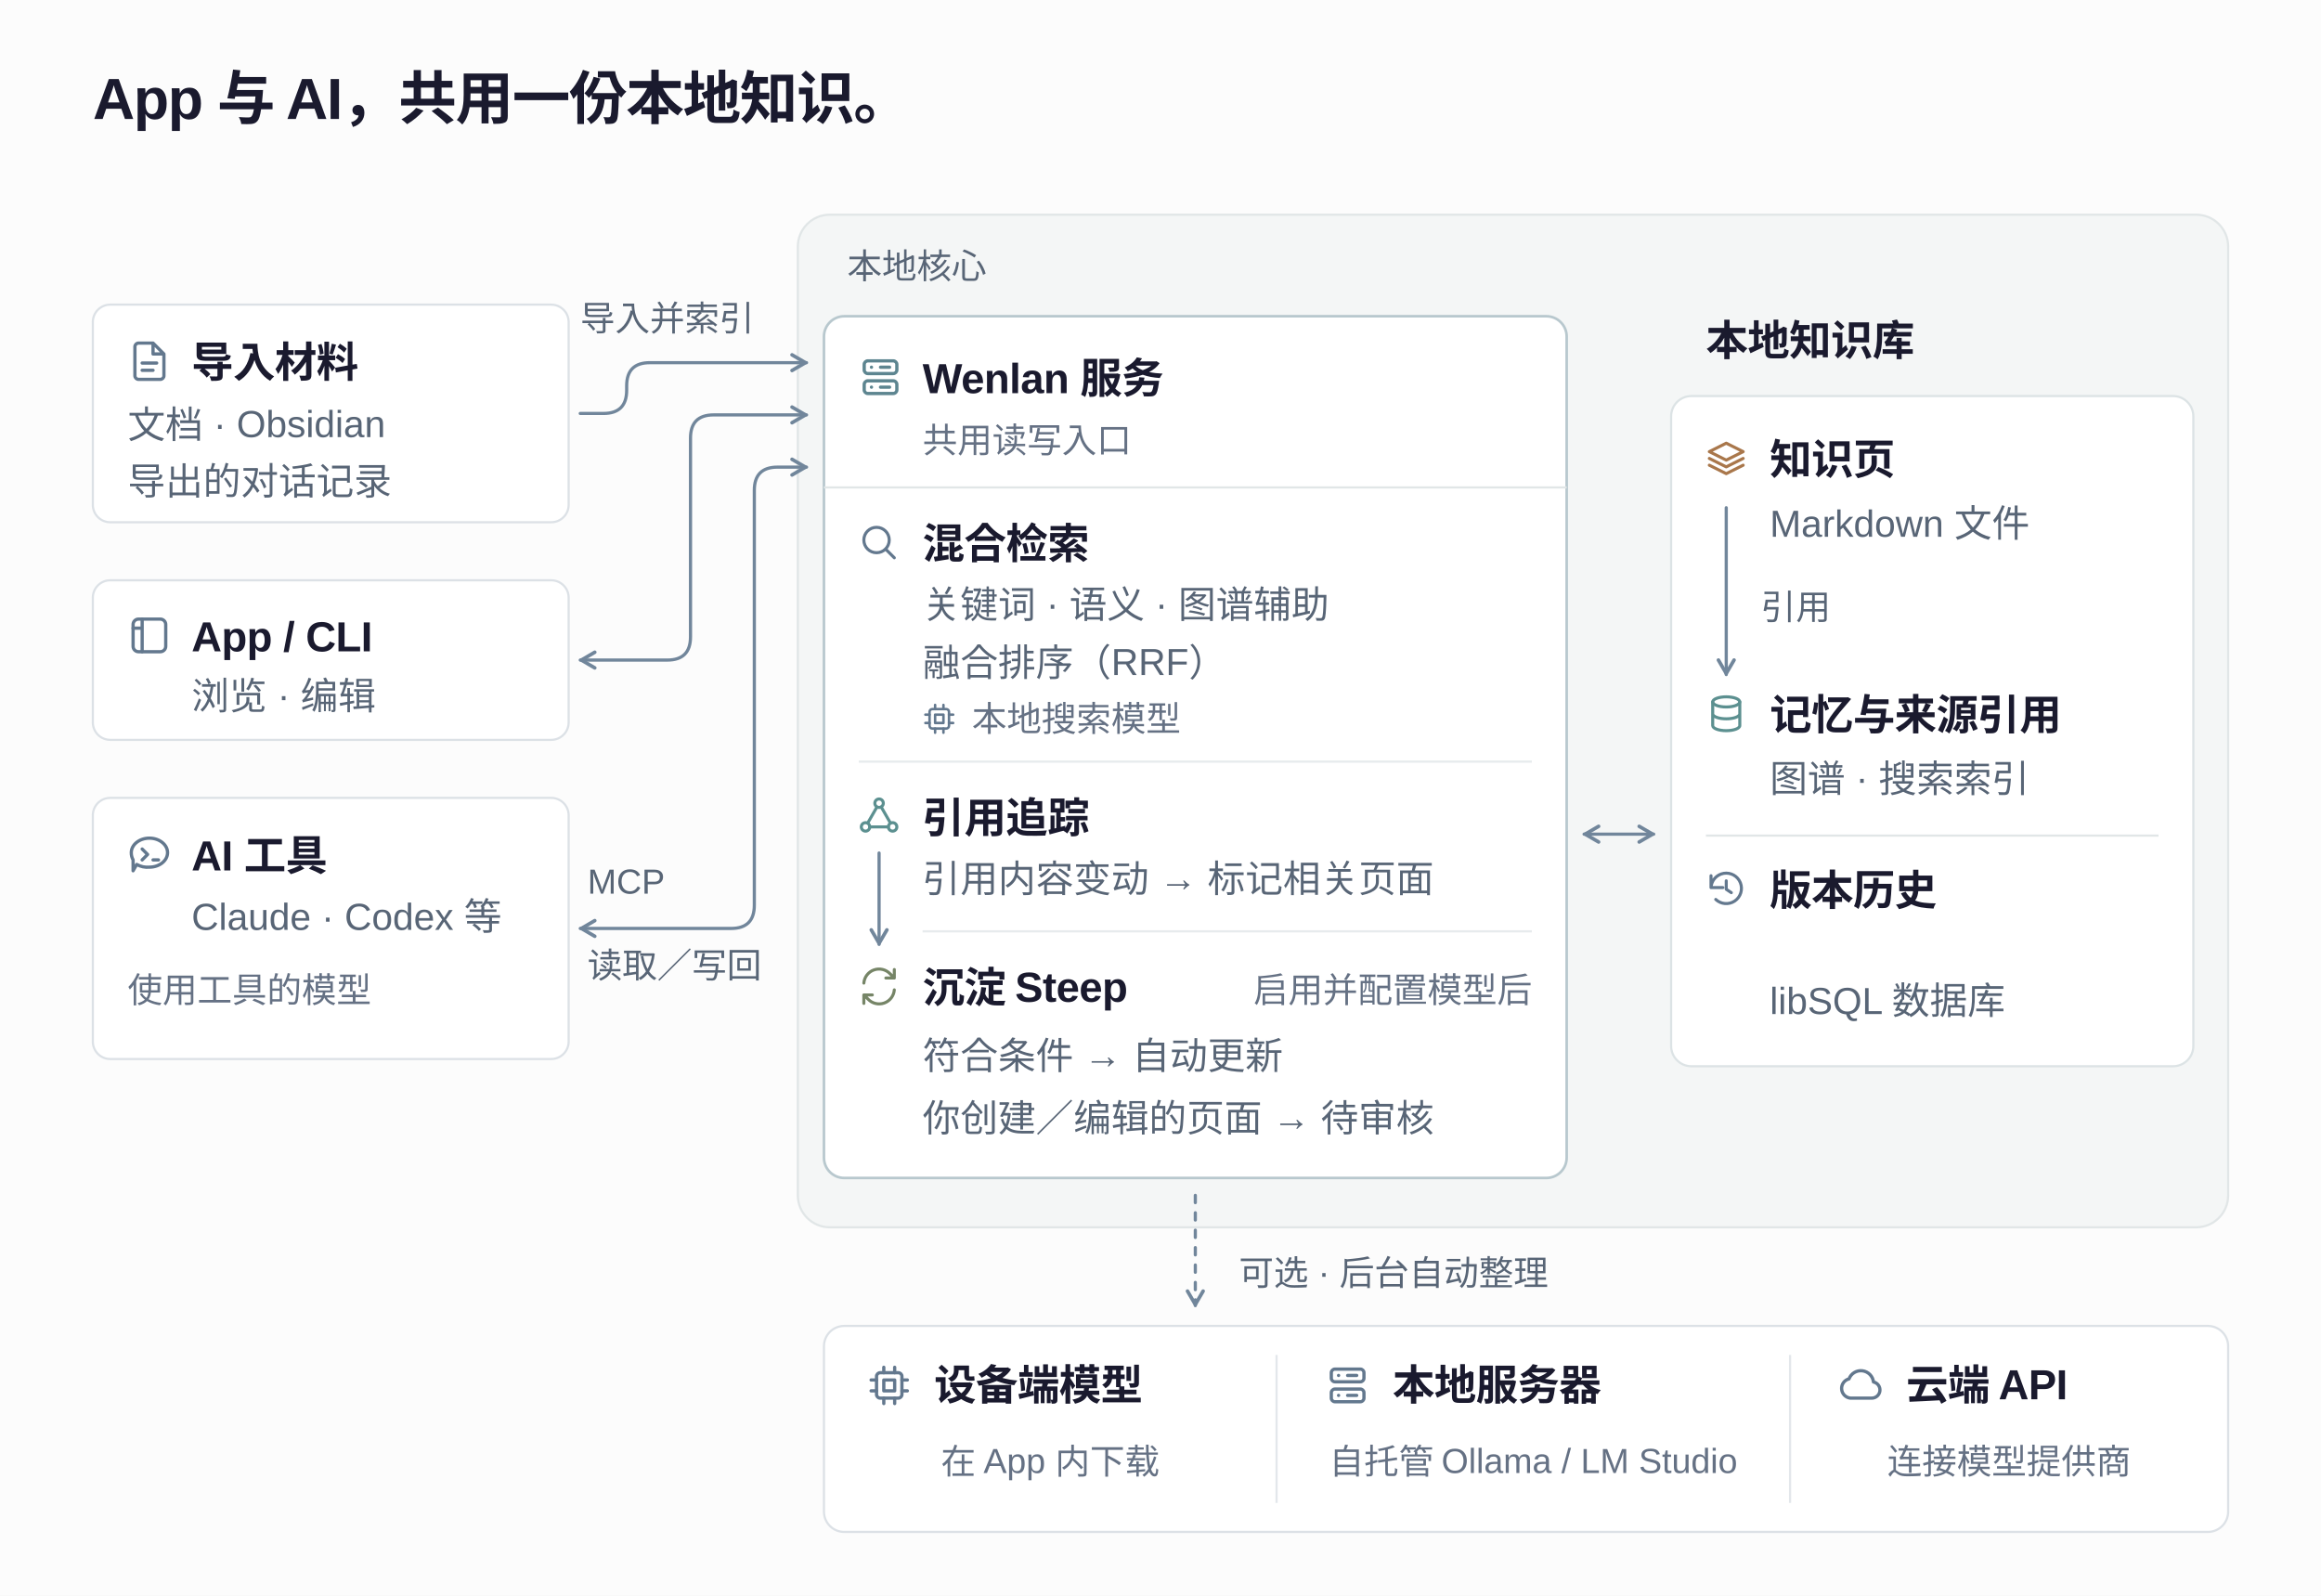
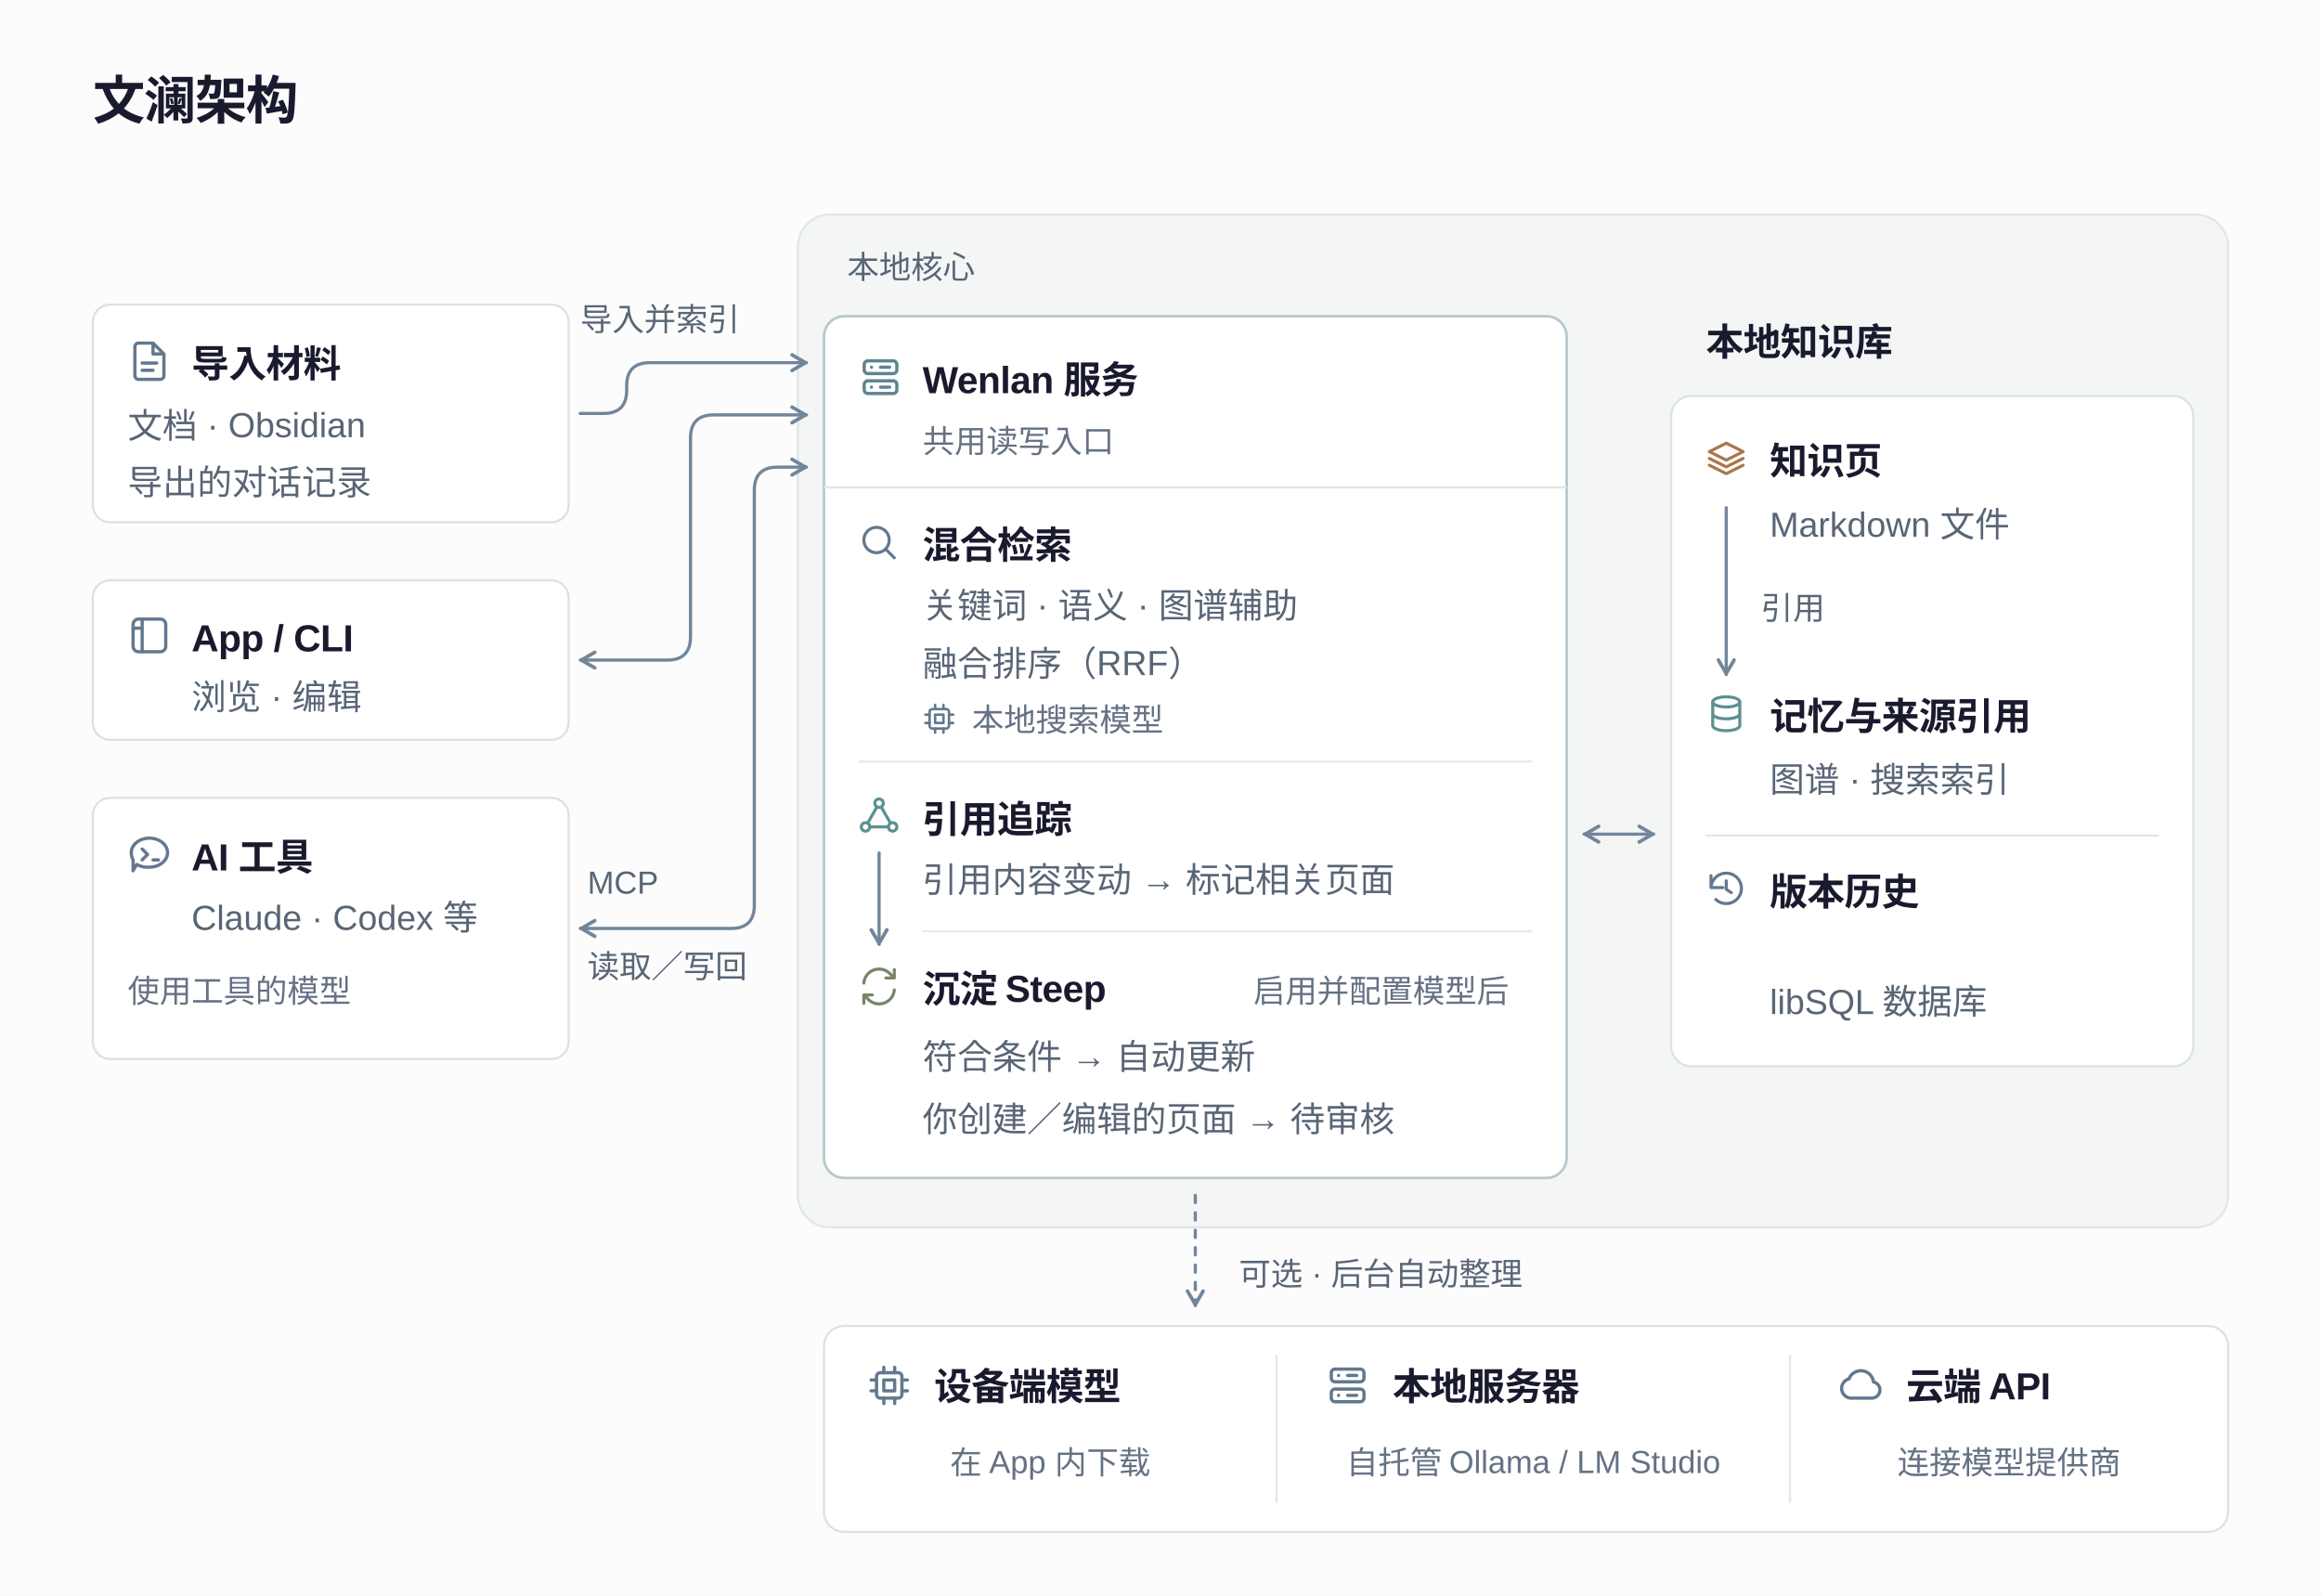
<svg xmlns="http://www.w3.org/2000/svg" width="1600" height="1100" viewBox="0 0 1600 1100">
  <defs>
    <style>
      text { font-family: 'PingFang TC','Helvetica Neue',Arial,sans-serif; fill:#1a1a2e; }
-       .title {font-size:40px;font-weight:600;letter-spacing:-.8px}
-       .heading {font-size:29px;font-weight:600;letter-spacing:-.3px}
-       .body {font-size:26px;font-weight:400;fill:#586576}
-       .label {font-size:24px;font-weight:500;fill:#586576}
-       .small {font-size:24px;font-weight:400;fill:#657184}
+       .title {font-size:36px;font-weight:600;letter-spacing:-.8px}
+       .heading {font-size:26px;font-weight:600;letter-spacing:-.3px}
+       .body {font-size:24px;font-weight:400;fill:#586576}
+       .label {font-size:22px;font-weight:500;fill:#586576}
+       .small {font-size:22px;font-weight:400;fill:#657184}
      .icon {fill:none;stroke:currentColor;stroke-width:1.8;stroke-linecap:round;stroke-linejoin:round}
      .wire {fill:none;stroke:#71869b;stroke-width:2.2;stroke-linecap:round;stroke-linejoin:round}
    </style>
    <marker id="arrow" viewBox="0 0 10 10" refX="8.5" refY="5" markerWidth="7" markerHeight="7" orient="auto-start-reverse">
      <path d="M2 1.5 8 5 2 8.5" fill="none" stroke="#71869b" stroke-width="1.6" stroke-linecap="round" stroke-linejoin="round" />
    </marker>
    <symbol id="app" viewBox="0 0 24 24">
      <rect x="3" y="3" width="18" height="18" rx="3" />
      <path d="M8 3v18M3 8h5" />
    </symbol>
    <symbol id="tools" viewBox="0 0 24 24">
      <path d="M5 17.5 3 21v-6a8 8 0 0 1-1-4c0-4.4 4.5-8 10-8s10 3.6 10 8-4.5 8-10 8a12 12 0 0 1-7-1.5Z" />
      <path d="m8 9 3 3-3 3m6 0h3" />
    </symbol>
    <symbol id="layers" viewBox="0 0 24 24">
      <path d="m12 3 10 5-10 5L2 8 12 3Zm-10 9 10 5 10-5M2 16l10 5 10-5" />
    </symbol>
    <symbol id="database" viewBox="0 0 24 24">
      <ellipse cx="12" cy="5" rx="8" ry="3" />
      <path d="M4 5v14c0 1.7 3.6 3 8 3s8-1.3 8-3V5M4 12c0 1.7 3.6 3 8 3s8-1.3 8-3" />
    </symbol>
    <symbol id="server" viewBox="0 0 24 24">
      <rect x="3" y="3" width="18" height="7" rx="2" />
      <rect x="3" y="14" width="18" height="7" rx="2" />
      <path d="M7 6.5h.01M7 17.5h.01M12 6.5h5M12 17.5h5" />
    </symbol>
    <symbol id="chip" viewBox="0 0 24 24">
      <rect x="5" y="5" width="14" height="14" rx="2" />
      <path d="M9 9h6v6H9zM9 2v3M15 2v3M9 19v3M15 19v3M2 9h3M2 15h3M19 9h3M19 15h3" />
    </symbol>
    <symbol id="cloud" viewBox="0 0 24 24">
      <path d="M6 19H18a4.5 4.5 0 0 0 .8-8.9A7 7 0 0 0 5.3 8.4 5.4 5.4 0 0 0 6 19Z" />
    </symbol>
    <symbol id="file" viewBox="0 0 24 24">
      <path d="M14 2H6a2 2 0 0 0-2 2v16a2 2 0 0 0 2 2h12a2 2 0 0 0 2-2V8Z M14 2v6h6 M8 13h8 M8 17h6" />
    </symbol>
    <symbol id="search" viewBox="0 0 24 24">
      <circle cx="10.5" cy="10.5" r="7.5" />
      <path d="m16 16 5 5" />
    </symbol>
    <symbol id="graph" viewBox="0 0 24 24">
      <circle cx="12" cy="4" r="2.5" />
      <circle cx="4" cy="18" r="2.5" />
      <circle cx="20" cy="18" r="2.5" />
      <path d="M10.7 6.3 5.3 15.7 M13.3 6.3l5.4 9.4 M6.5 18h11" />
    </symbol>
    <symbol id="refresh" viewBox="0 0 24 24">
      <path d="M3 10a9 9 0 0 1 15.5-5.5L21 7 M21 2v5h-5 M21 14a9 9 0 0 1-15.5 5.5L3 17 M3 22v-5h5" />
    </symbol>
    <symbol id="history" viewBox="0 0 24 24">
      <path d="M3 11a9 9 0 1 1 2.8 7 M3 4v7h7 M12 7v5l3 2" />
    </symbol>
  </defs>
  <rect width="1600" height="1100" fill="#fcfcfc" />
-   <text class="title" x="64" y="82">App 与 AI，共用一份本地知识。</text>
+   <text class="title" x="64" y="82">文澜架构</text>
  <rect x="550" y="148" width="986" height="698" rx="22" fill="#f4f6f6" stroke="#e1e6e7" stroke-width="1.5" />
  <text class="label" x="584" y="192">本地核心</text>
  <rect x="64" y="210" width="328" height="150" rx="12" fill="#fff" stroke="#dce1e6" stroke-width="1.5" />
  <use href="#file" x="88" y="234" width="30" height="30" class="icon" color="#63788e" />
  <text class="heading" x="132" y="260">导入材料</text>
  <text class="body" x="88" y="302">文档 · Obsidian</text>
  <text class="body" x="88" y="341">导出的对话记录</text>
  <rect x="64" y="400" width="328" height="110" rx="12" fill="#fff" stroke="#dce1e6" stroke-width="1.5" />
  <use href="#app" x="88" y="423" width="30" height="30" class="icon" color="#63788e" />
  <text class="heading" x="132" y="449">App / CLI</text>
  <text class="body" x="132" y="489">浏览 · 编辑</text>
  <rect x="64" y="550" width="328" height="180" rx="12" fill="#fff" stroke="#dce1e6" stroke-width="1.5" />
  <use href="#tools" x="88" y="574" width="30" height="30" class="icon" color="#63788e" />
  <text class="heading" x="132" y="600">AI 工具</text>
  <text class="body" x="132" y="641">Claude · Codex 等</text>
  <text class="small" x="88" y="691">使用工具的模型</text>
  <path class="wire" d="M400 285H416Q432 285 432 269V266Q432 250 448 250H556" marker-end="url(#arrow)" />
  <path class="wire" d="M400 455H460Q476 455 476 439V302Q476 286 492 286H556" marker-start="url(#arrow)" marker-end="url(#arrow)" />
  <path class="wire" d="M400 640H504Q520 640 520 624V338Q520 322 536 322H556" marker-start="url(#arrow)" marker-end="url(#arrow)" />
  <text class="label" x="400" y="228">导入并索引</text>
  <text class="label" x="405" y="616">MCP</text>
  <text class="label" x="405" y="674">读取／写回</text>
  <rect x="568" y="218" width="512" height="594" rx="14" fill="#fff" stroke="#b8c8ce" stroke-width="1.8" />
  <use href="#server" x="592" y="245" width="30" height="30" class="icon" color="#5d8590" />
  <text class="heading" x="636" y="271">Wenlan 服务</text>
  <text class="small" x="636" y="312">共用读写入口</text>
  <path d="M568 336H1080" stroke="#e1e6e7" stroke-width="1.5" />
  <use href="#search" x="592" y="360" width="28" height="28" class="icon" color="#63788e" />
  <text class="heading" x="636" y="385">混合检索</text>
  <text class="body" x="636" y="426">关键词 · 语义 · 图谱辅助</text>
  <text class="body" x="636" y="466">融合排序（RRF）</text>
  <use href="#chip" x="636" y="484" width="23" height="23" class="icon" color="#63788e" />
  <text class="small" x="670" y="504">本地搜索模型</text>
  <path d="M592 525H1056" stroke="#e7ebed" stroke-width="1.5" />
  <use href="#graph" x="592" y="549" width="28" height="28" class="icon" color="#5c9090" />
  <text class="heading" x="636" y="574">引用追踪</text>
  <text class="body" x="636" y="615">引用内容变动 → 标记相关页面</text>
  <path class="wire" d="M606 588V651" stroke="#91a09a" marker-end="url(#arrow)" />
  <path d="M636 642H1056" stroke="#e7ebed" stroke-width="1.5" />
  <use href="#refresh" x="592" y="666" width="28" height="28" class="icon" color="#768567" />
  <text class="heading" x="636" y="691">沉淀 Steep</text>
  <text class="small" x="864" y="691">启用并配置模型后</text>
  <text class="body" x="636" y="737">符合条件 → 自动更新</text>
  <text class="body" x="636" y="780">你创建／编辑的页面 → 待审核</text>
  <path class="wire" d="M1092 575H1140" marker-start="url(#arrow)" marker-end="url(#arrow)" />
  <text class="heading" x="1176" y="245">本地知识库</text>
  <rect x="1152" y="273" width="360" height="462" rx="14" fill="#fff" stroke="#dce3e5" stroke-width="1.5" />
  <use href="#layers" x="1176" y="302" width="28" height="28" class="icon" color="#a9774b" />
  <text class="heading" x="1220" y="327">知识页</text>
  <text class="body" x="1220" y="370">Markdown 文件</text>
  <path class="wire" d="M1190 350V465" marker-end="url(#arrow)" />
  <text class="label" x="1214" y="427">引用</text>
  <use href="#database" x="1176" y="478" width="28" height="28" class="icon" color="#5c9090" />
  <text class="heading" x="1220" y="503">记忆与来源引用</text>
  <text class="body" x="1220" y="546">图谱 · 搜索索引</text>
  <path d="M1176 576H1488" stroke="#e1e6e7" stroke-width="1.5" />
  <use href="#history" x="1176" y="599" width="28" height="28" class="icon" color="#63788e" />
  <text class="heading" x="1220" y="624">版本历史</text>
  <text class="body" x="1220" y="699">libSQL 数据库</text>
  <path class="wire" d="M824 824V900" marker-end="url(#arrow)" stroke-dasharray="5 7" />
  <text class="label" x="854" y="886">可选 · 后台自动整理</text>
  <rect x="568" y="914" width="968" height="142" rx="14" fill="#fff" stroke="#dce1e6" stroke-width="1.5" />
  <use href="#chip" x="598" y="940" width="30" height="30" class="icon" color="#63788e" />
  <text class="heading" x="644" y="965">设备端模型</text>
  <path d="M880 934V1036M1234 934V1036" stroke="#e3e7eb" stroke-width="1.5" />
  <use href="#server" x="914" y="940" width="30" height="30" class="icon" color="#63788e" />
  <text class="heading" x="960" y="965">本地服务器</text>
  <use href="#cloud" x="1268" y="940" width="30" height="30" class="icon" color="#63788e" />
  <text class="heading" x="1314" y="965">云端 API</text>
  <text class="small" x="724" y="1016" text-anchor="middle">在 App 内下载</text>
  <text class="small" x="1057" y="1016" text-anchor="middle">自托管 Ollama / LM Studio</text>
  <text class="small" x="1385" y="1016" text-anchor="middle">连接模型提供商</text>
</svg>
